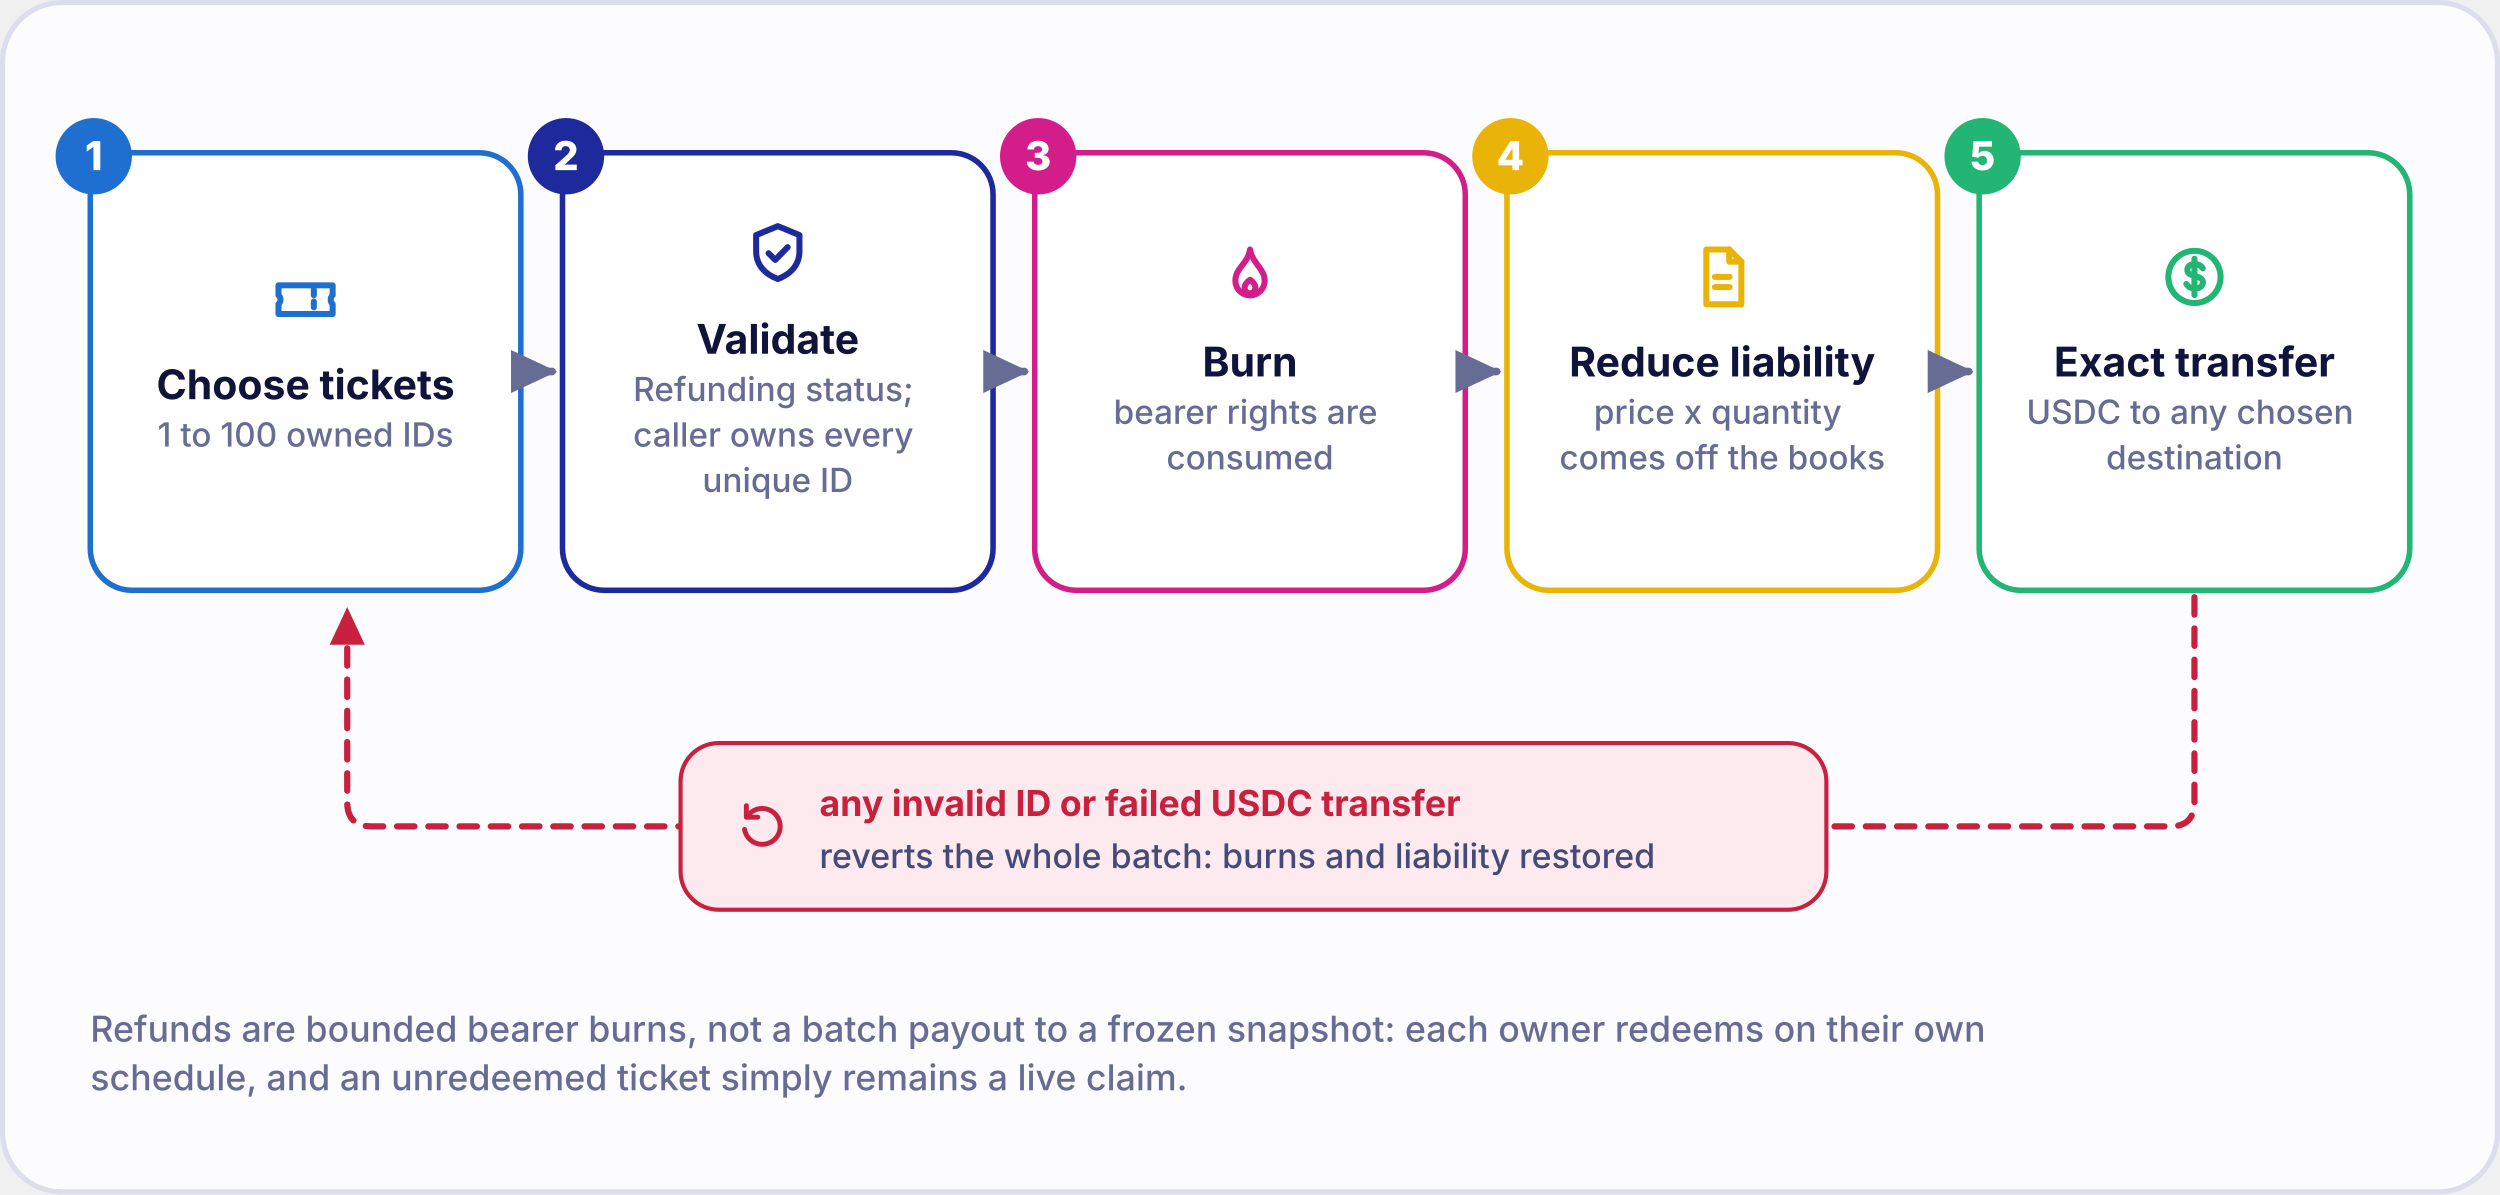
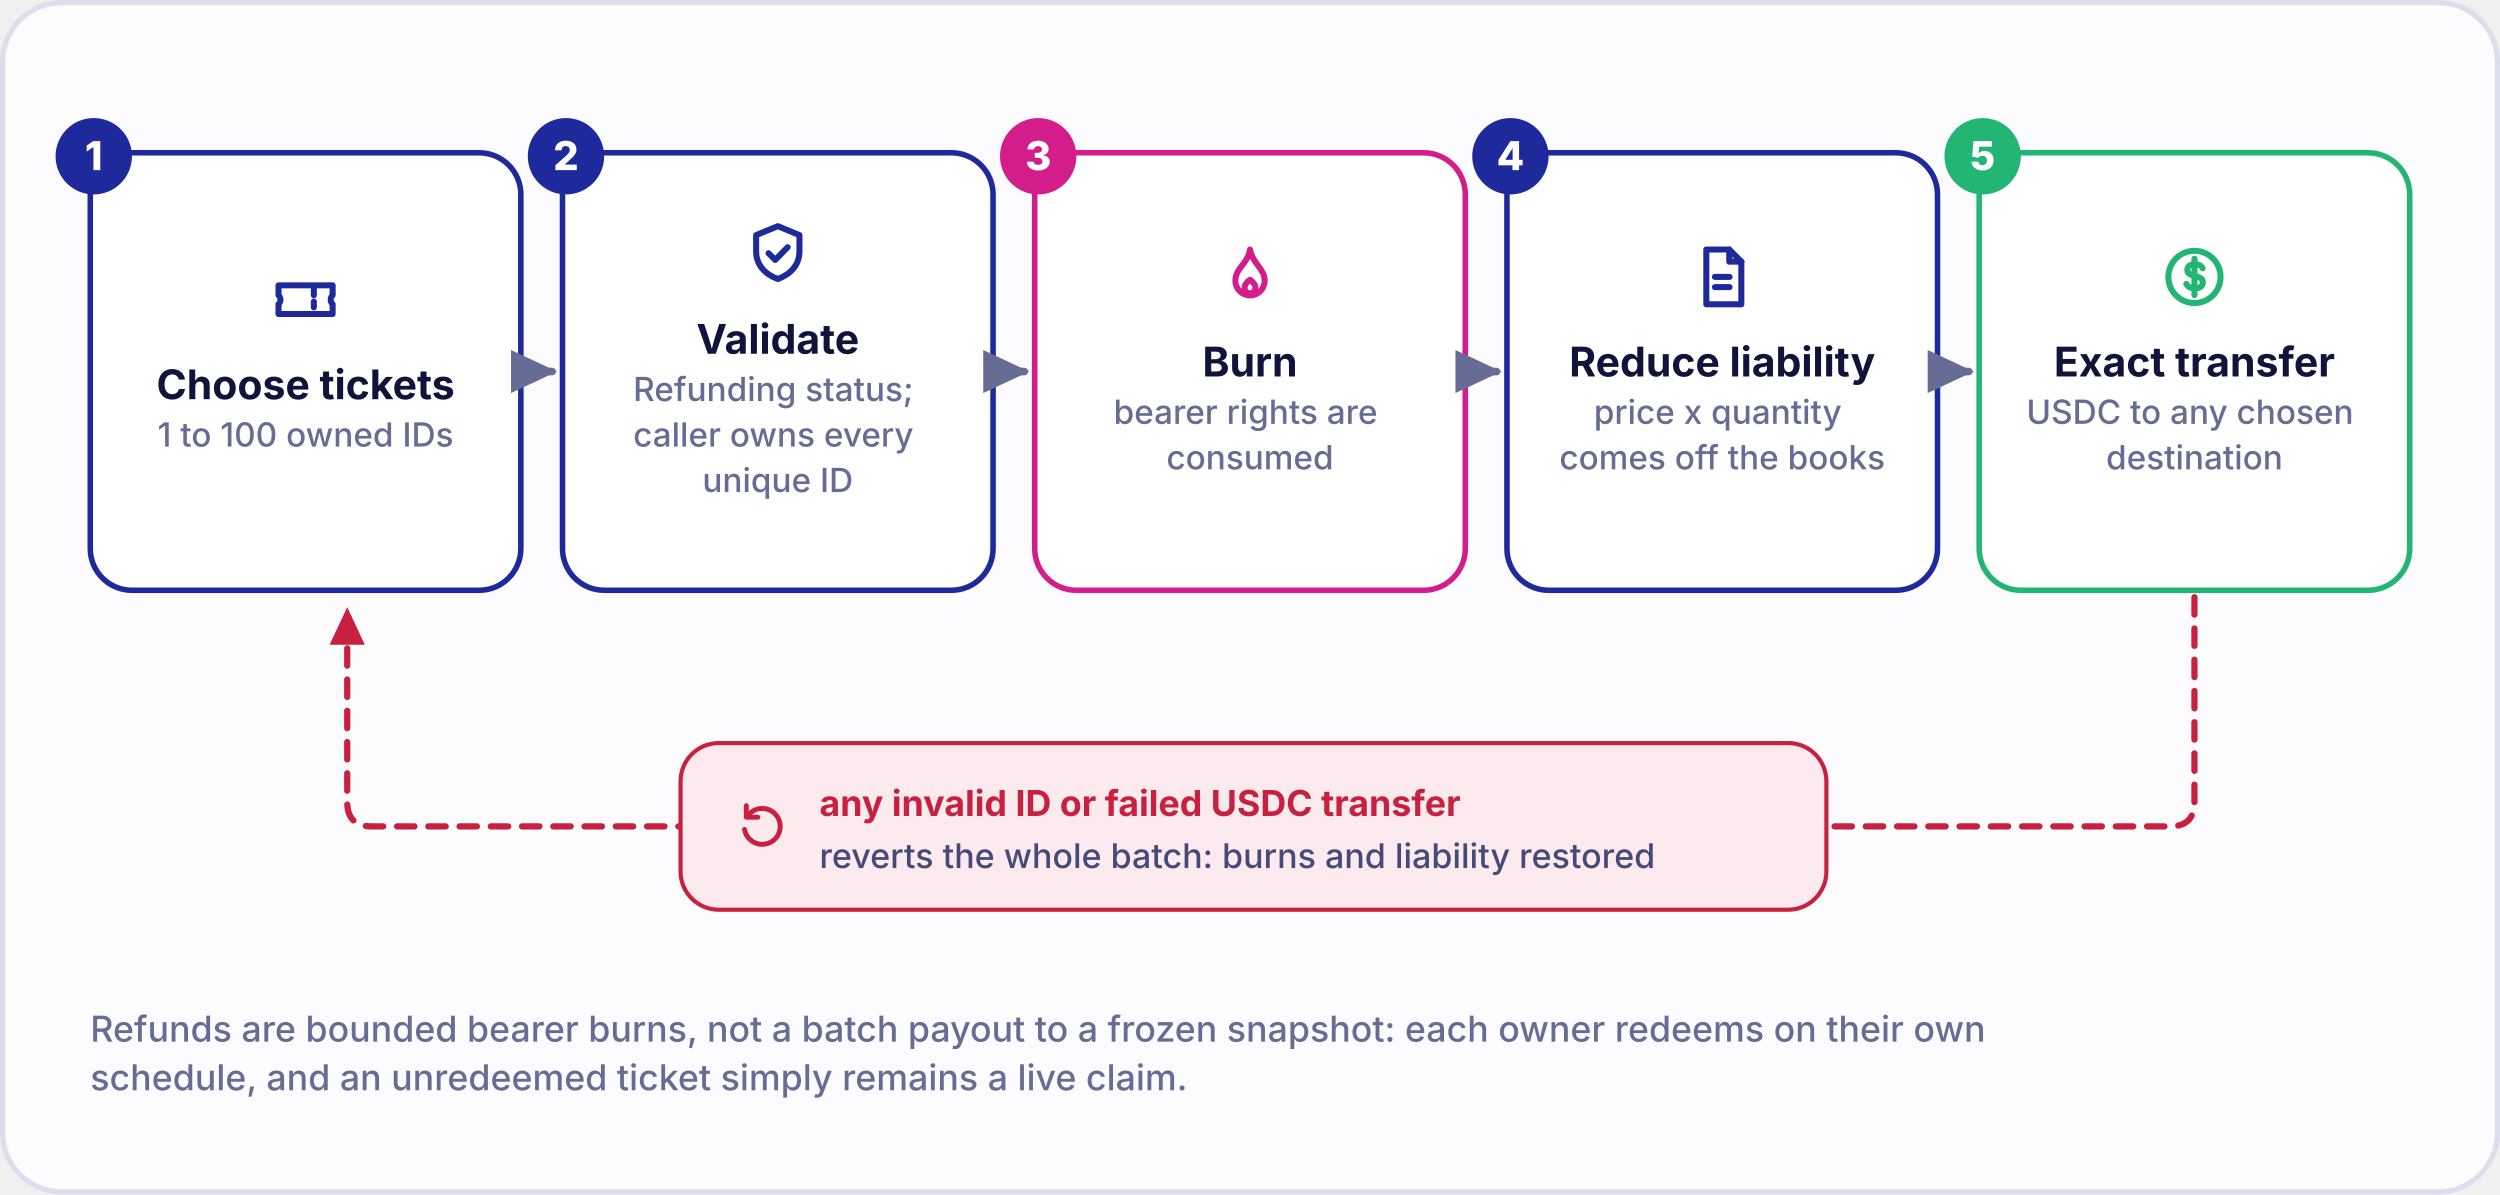
<svg xmlns="http://www.w3.org/2000/svg" role="img" aria-labelledby="f14-title f14-desc" viewBox="0 0 720 344" font-family="Inter,'Helvetica Neue',Arial,sans-serif">
  <defs>
    <marker id="f14m676c94" viewBox="0 0 10 10" refX="8.4" refY="5" markerWidth="6.4" markerHeight="6.4" orient="auto-start-reverse">
      <path d="M 0 0.6 L 9.4 5 L 0 9.4 z" fill="#676c94" />
    </marker>
    <marker id="f14mc8213f" viewBox="0 0 10 10" refX="8.4" refY="5" markerWidth="6.4" markerHeight="6.4" orient="auto-start-reverse">
      <path d="M 0 0.6 L 9.4 5 L 0 9.4 z" fill="#c8213f" />
    </marker>
  </defs>
  <rect x="0.75" y="0.75" width="718.5" height="342.5" rx="17" fill="#fcfcff" stroke="#dcdded" stroke-width="1.5" />
-   <rect x="26" y="44" width="124" height="126" rx="12" fill="#ffffff" stroke="#1f6fd0" stroke-width="1.6" />
-   <g transform="translate(77 75.3) scale(0.917)" stroke="#1f6fd0" fill="none" stroke-width="1.9" stroke-linecap="round" stroke-linejoin="round" color="#1f6fd0">
+   <rect x="26" y="44" width="124" height="126" rx="12" fill="#ffffff" stroke="#1e2a9b" stroke-width="1.6" />
+   <g transform="translate(77 75.3) scale(0.917)" stroke="#1e2a9b" fill="none" stroke-width="1.9" stroke-linecap="round" stroke-linejoin="round" color="#1e2a9b">
    <path d="M3.5 7.5h17v3.1a1.9 1.9 0 0 0 0 2.8v3.1h-17v-3.1a1.9 1.9 0 0 0 0-2.8z" />
    <line x1="14.6" y1="8.8" x2="14.6" y2="15.2" stroke-dasharray="1.8 2" />
  </g>
  <text x="88" y="114.976" text-anchor="middle" font-family="Inter,'Helvetica Neue',Arial,sans-serif" font-size="11.8" font-weight="750" fill="#10143a">
    <tspan x="88" dy="0">Choose tickets</tspan>
  </text>
  <text x="88" y="128.616" text-anchor="middle" font-family="Inter,'Helvetica Neue',Arial,sans-serif" font-size="9.6" font-weight="500" fill="#676c94">
    <tspan x="88" dy="0">1 to 100 owned IDs</tspan>
  </text>
-   <circle cx="27" cy="45" r="11" fill="#1f6fd0" />
+   <circle cx="27" cy="45" r="11" fill="#1e2a9b" />
  <text x="27" y="49" text-anchor="middle" font-family="Inter,'Helvetica Neue',Arial,sans-serif" font-size="11.5" font-weight="800" fill="#ffffff">1</text>
  <line x1="152" y1="107" x2="159" y2="107" stroke="#676c94" stroke-width="2.2" stroke-linecap="round" marker-end="url(#f14m676c94)" />
  <rect x="162" y="44" width="124" height="126" rx="12" fill="#ffffff" stroke="#1e2a9b" stroke-width="1.6" />
  <g transform="translate(213 62.2) scale(0.917)" stroke="#1e2a9b" fill="none" stroke-width="1.9" stroke-linecap="round" stroke-linejoin="round" color="#1e2a9b">
    <path d="M12 3.2 18.8 6v5.1c0 4.3-2.8 7.2-6.8 8.7-4-1.5-6.8-4.4-6.8-8.7V6Z" />
    <path d="m9.1 11.7 2.1 2.1 3.9-4" />
  </g>
  <text x="224" y="101.876" text-anchor="middle" font-family="Inter,'Helvetica Neue',Arial,sans-serif" font-size="11.8" font-weight="750" fill="#10143a">
    <tspan x="224" dy="0">Validate</tspan>
  </text>
  <text x="224" y="115.516" text-anchor="middle" font-family="Inter,'Helvetica Neue',Arial,sans-serif" font-size="9.6" font-weight="500" fill="#676c94">
    <tspan x="224" dy="0">Refunding status;</tspan>
    <tspan x="224" dy="13.1">caller owns every</tspan>
    <tspan x="224" dy="13.1">unique ID</tspan>
  </text>
  <circle cx="163" cy="45" r="11" fill="#1e2a9b" />
  <text x="163" y="49" text-anchor="middle" font-family="Inter,'Helvetica Neue',Arial,sans-serif" font-size="11.5" font-weight="800" fill="#ffffff">2</text>
  <line x1="288" y1="107" x2="295" y2="107" stroke="#676c94" stroke-width="2.2" stroke-linecap="round" marker-end="url(#f14m676c94)" />
  <rect x="298" y="44" width="124" height="126" rx="12" fill="#ffffff" stroke="#d31d8b" stroke-width="1.6" />
  <g transform="translate(349 68.75) scale(0.917)" stroke="#d31d8b" fill="none" stroke-width="1.9" stroke-linecap="round" stroke-linejoin="round" color="#d31d8b">
    <path d="M12 3.4c.9 4.6 4.6 6 4.6 9.8a4.6 4.6 0 0 1-9.2 0c0-4 4-5.4 4.6-9.8Z" />
    <path d="M12 12.9c-1.1.75-1.7 1.6-1.7 2.55a1.7 1.7 0 0 0 3.4 0c0-.95-.6-1.8-1.7-2.55Z" />
  </g>
  <text x="360" y="108.426" text-anchor="middle" font-family="Inter,'Helvetica Neue',Arial,sans-serif" font-size="11.8" font-weight="750" fill="#10143a">
    <tspan x="360" dy="0">Burn</tspan>
  </text>
  <text x="360" y="122.066" text-anchor="middle" font-family="Inter,'Helvetica Neue',Arial,sans-serif" font-size="9.6" font-weight="500" fill="#676c94">
    <tspan x="360" dy="0">bearer rights are</tspan>
    <tspan x="360" dy="13.1">consumed</tspan>
  </text>
  <circle cx="299" cy="45" r="11" fill="#d31d8b" />
  <text x="299" y="49" text-anchor="middle" font-family="Inter,'Helvetica Neue',Arial,sans-serif" font-size="11.5" font-weight="800" fill="#ffffff">3</text>
  <line x1="424" y1="107" x2="431" y2="107" stroke="#676c94" stroke-width="2.2" stroke-linecap="round" marker-end="url(#f14m676c94)" />
-   <rect x="434" y="44" width="124" height="126" rx="12" fill="#ffffff" stroke="#eab308" stroke-width="1.6" />
-   <g transform="translate(485 68.75) scale(0.917)" stroke="#eab308" fill="none" stroke-width="1.9" stroke-linecap="round" stroke-linejoin="round" color="#eab308">
+   <rect x="434" y="44" width="124" height="126" rx="12" fill="#ffffff" stroke="#1e2a9b" stroke-width="1.6" />
+   <g transform="translate(485 68.75) scale(0.917)" stroke="#1e2a9b" fill="none" stroke-width="1.9" stroke-linecap="round" stroke-linejoin="round" color="#1e2a9b">
    <path d="M7 3.4h7.2l3.8 3.8v13.4H7Z" />
    <path d="M14.2 3.4v3.8H18M9.7 12h4.6M9.7 15.2h4.6" />
  </g>
  <text x="496" y="108.426" text-anchor="middle" font-family="Inter,'Helvetica Neue',Arial,sans-serif" font-size="11.8" font-weight="750" fill="#10143a">
    <tspan x="496" dy="0">Reduce liability</tspan>
  </text>
  <text x="496" y="122.066" text-anchor="middle" font-family="Inter,'Helvetica Neue',Arial,sans-serif" font-size="9.6" font-weight="500" fill="#676c94">
    <tspan x="496" dy="0">price x quantity</tspan>
    <tspan x="496" dy="13.1">comes off the books</tspan>
  </text>
-   <circle cx="435" cy="45" r="11" fill="#eab308" />
+   <circle cx="435" cy="45" r="11" fill="#1e2a9b" />
  <text x="435" y="49" text-anchor="middle" font-family="Inter,'Helvetica Neue',Arial,sans-serif" font-size="11.5" font-weight="800" fill="#ffffff">4</text>
  <line x1="560" y1="107" x2="567" y2="107" stroke="#676c94" stroke-width="2.2" stroke-linecap="round" marker-end="url(#f14m676c94)" />
  <rect x="570" y="44" width="124" height="126" rx="12" fill="#ffffff" stroke="#22b573" stroke-width="1.6" />
  <g transform="translate(621 68.75) scale(0.917)" stroke="#22b573" fill="none" stroke-width="1.9" stroke-linecap="round" stroke-linejoin="round" color="#22b573">
    <circle cx="12" cy="12" r="8.2" />
    <path d="M14.6 9.3c-.55-.95-1.5-1.35-2.5-1.35-1.3 0-2.35.7-2.35 1.85 0 2.5 4.9 1.35 4.9 3.9 0 1.25-1.15 1.95-2.55 1.95-1.1 0-2.1-.5-2.65-1.45M12 6.3v11.4" />
  </g>
  <text x="632" y="108.426" text-anchor="middle" font-family="Inter,'Helvetica Neue',Arial,sans-serif" font-size="11.8" font-weight="750" fill="#10143a">
    <tspan x="632" dy="0">Exact transfer</tspan>
  </text>
  <text x="632" y="122.066" text-anchor="middle" font-family="Inter,'Helvetica Neue',Arial,sans-serif" font-size="9.6" font-weight="500" fill="#676c94">
    <tspan x="632" dy="0">USDC to any chosen</tspan>
    <tspan x="632" dy="13.1">destination</tspan>
  </text>
  <circle cx="571" cy="45" r="11" fill="#22b573" />
  <text x="571" y="49" text-anchor="middle" font-family="Inter,'Helvetica Neue',Arial,sans-serif" font-size="11.5" font-weight="800" fill="#ffffff">5</text>
  <path d="M 632 172 L 632 231 Q 632 238 625 238 L 107 238 Q 100 238 100 231 L 100 176" fill="none" stroke="#c8213f" stroke-width="1.8" stroke-linecap="round" stroke-dasharray="5 4" marker-end="url(#f14mc8213f)" />
  <rect x="196" y="214" width="330" height="48" rx="11" fill="#fdeaee" stroke="#c8213f" stroke-width="1.2" />
  <g transform="translate(210 228) scale(0.750)" stroke="#c8213f" fill="none" stroke-width="1.9" stroke-linecap="round" stroke-linejoin="round" color="#c8213f">
    <path d="M6.6 5.4v4.4H11" />
    <path d="M6.9 9.6a6.9 6.9 0 1 1-1 4.9" />
  </g>
  <text x="236" y="235" text-anchor="start" font-family="Inter,'Helvetica Neue',Arial,sans-serif" font-size="10.3" font-weight="750" fill="#c8213f">any invalid ID or failed USDC transfer</text>
  <text x="236" y="250" text-anchor="start" font-family="Inter,'Helvetica Neue',Arial,sans-serif" font-size="9.8" font-weight="550" fill="#454b78">reverts the whole batch: burns and liability restored</text>
  <text x="26" y="300" text-anchor="start" font-family="Inter,'Helvetica Neue',Arial,sans-serif" font-size="10.3" font-weight="550" fill="#676c94">Refunds are bounded bearer burns, not a batch payout to a frozen snapshot: each owner redeems on their own</text>
  <text x="26" y="314" text-anchor="start" font-family="Inter,'Helvetica Neue',Arial,sans-serif" font-size="10.3" font-weight="550" fill="#676c94">schedule, and an unredeemed ticket simply remains a live claim.</text>
</svg>
